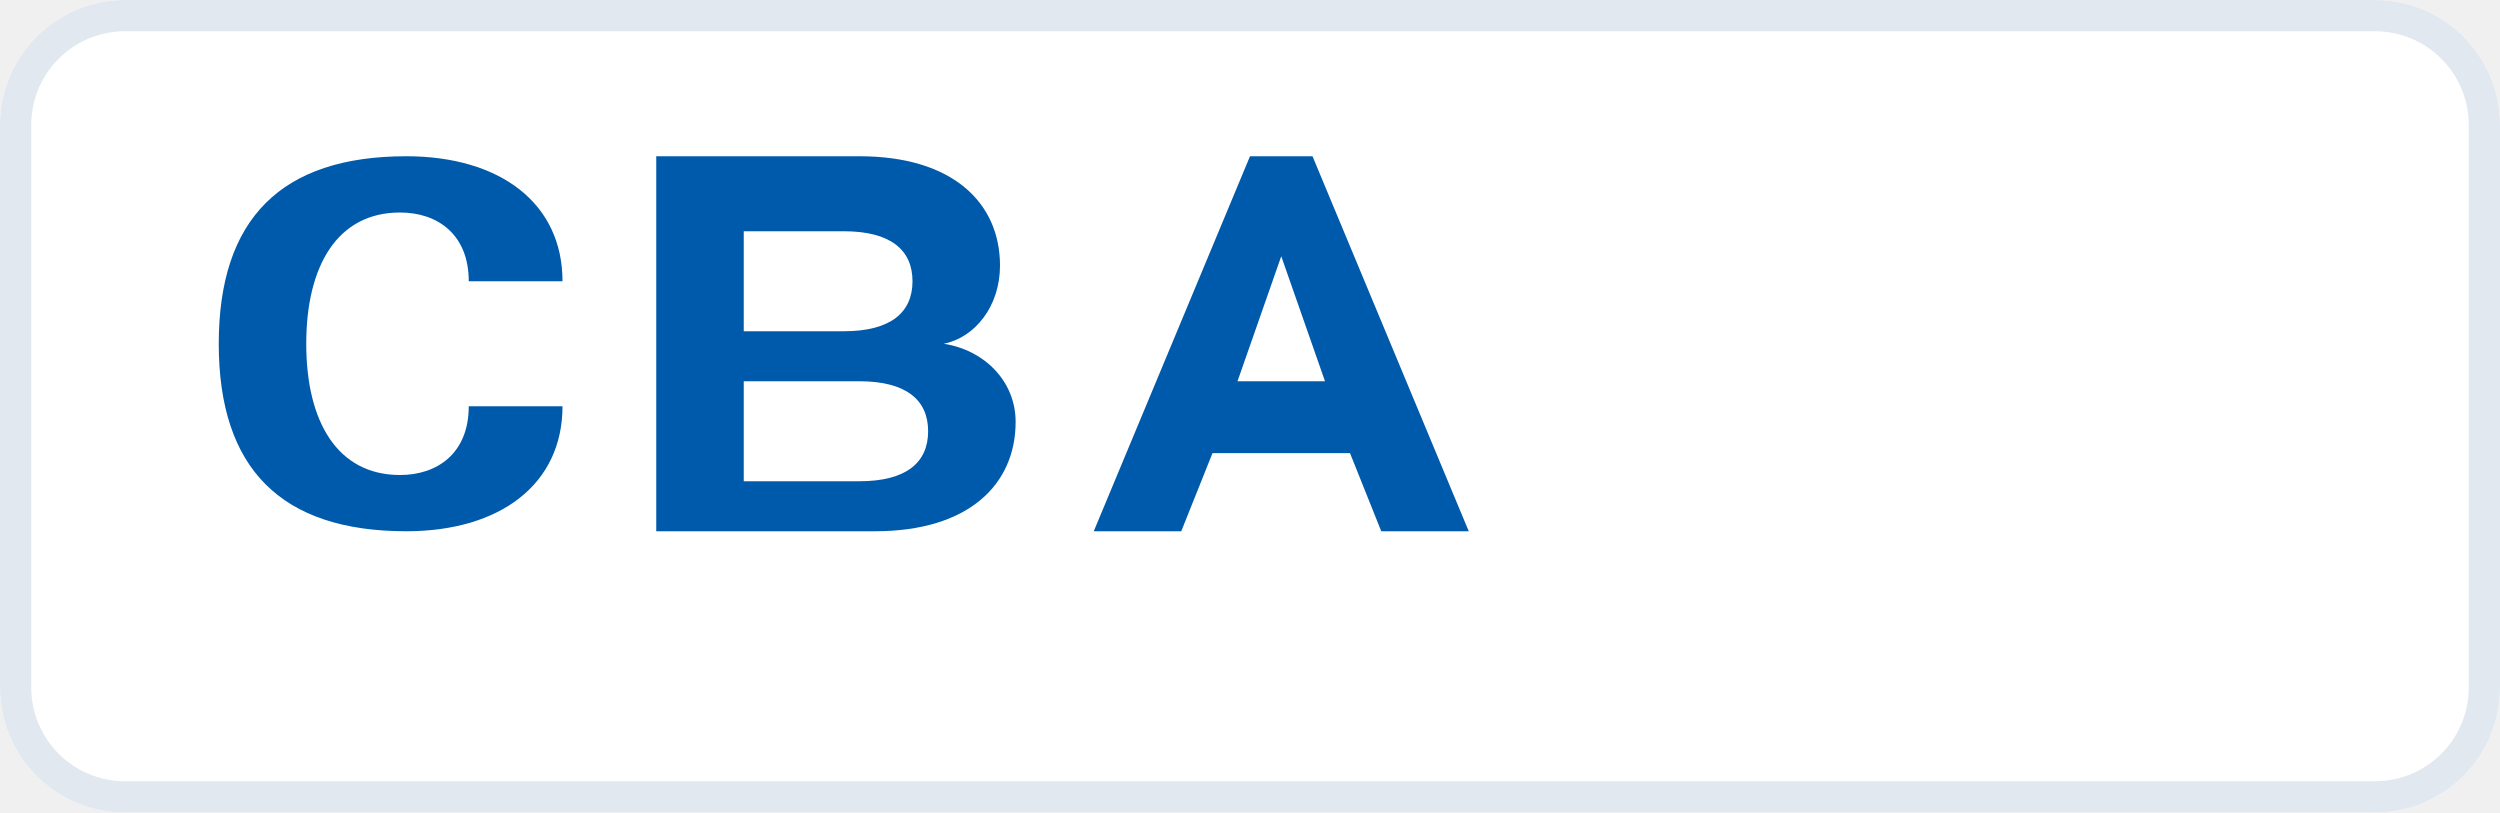
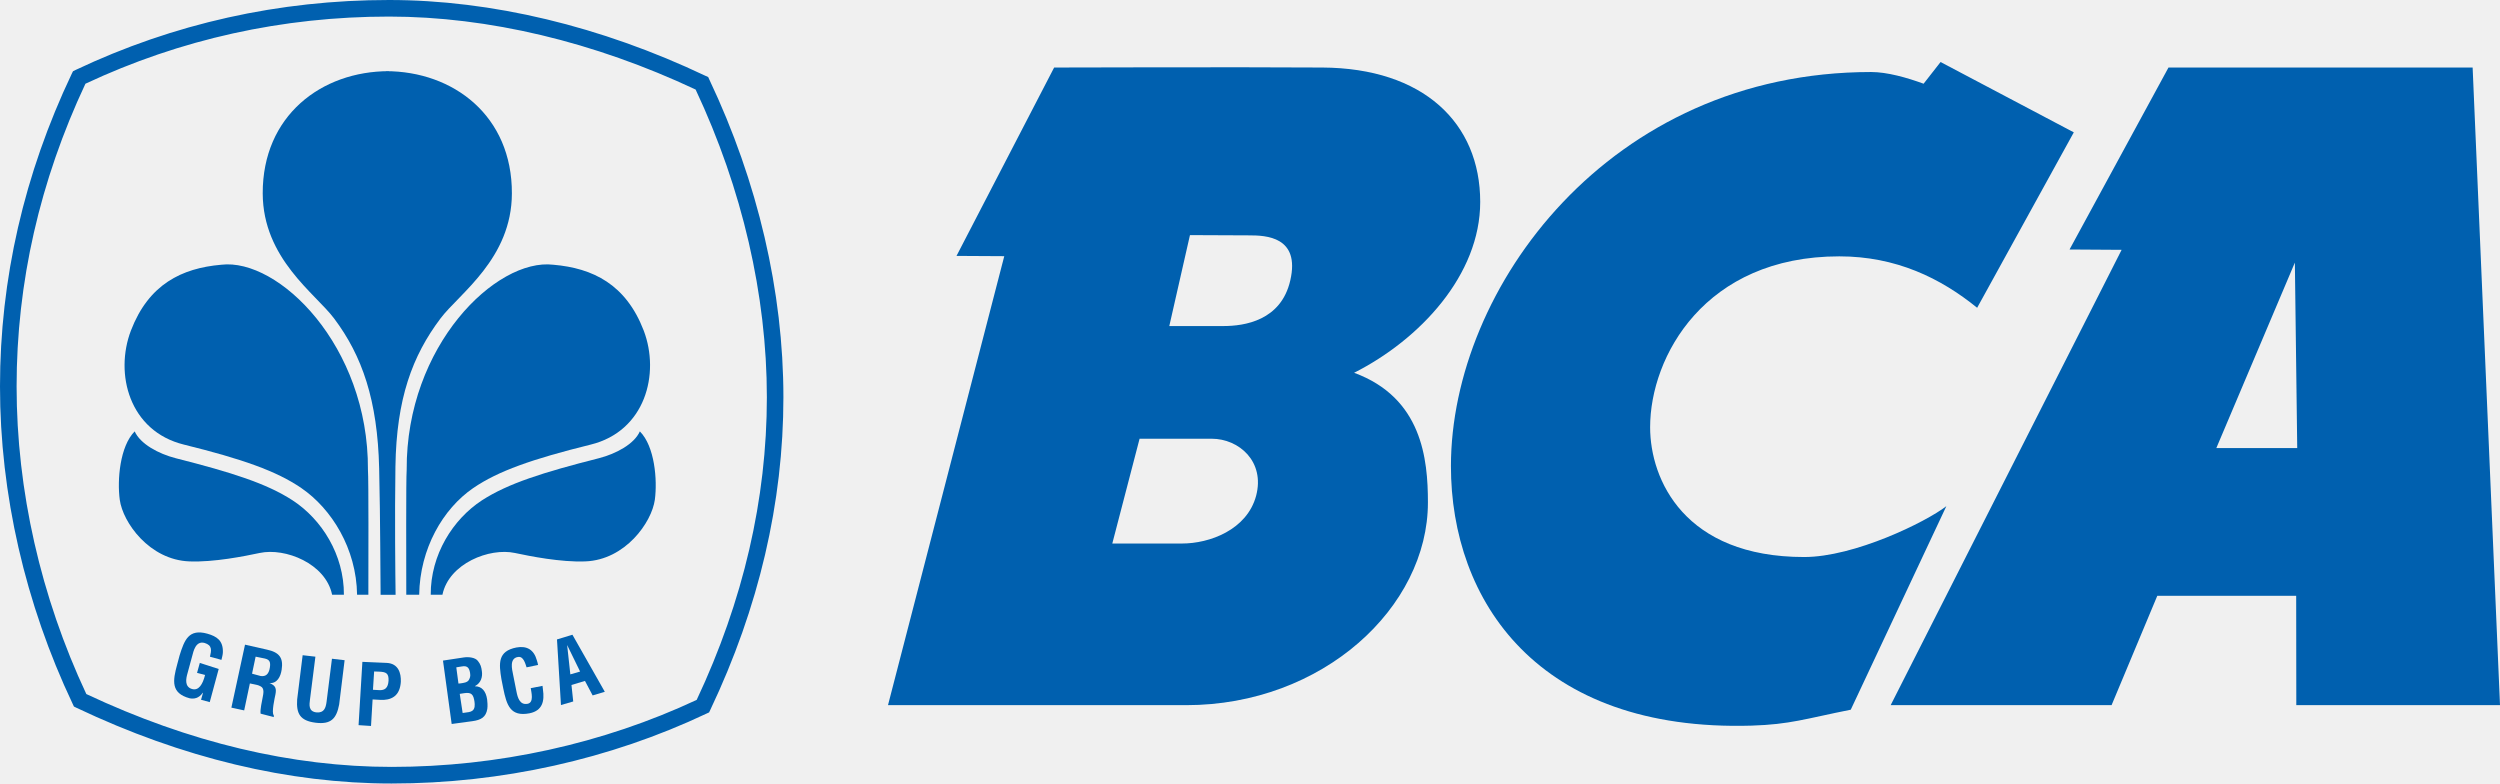
- <svg xmlns="http://www.w3.org/2000/svg" viewBox="0 0 80 26" width="80" height="26" fill="none">
-   <rect width="80" height="26" rx="4" fill="#FFFFFF" />
-   <g transform="translate(6, 4)">
-     <path d="M7 1 C3 1 1 3 1 7 C1 11 3 13 7 13 C10 13 12 11.5 12 9 L9 9 C9 10.5 8 11.2 6.8 11.2 C4.8 11.2 3.8 9.5 3.8 7 C3.8 4.5 4.8 2.8 6.8 2.8 C8 2.8 9 3.5 9 5 L12 5 C12 2.5 10 1 7 1 Z" fill="#005AAB" />
-     <path d="M15 1 L15 13 L22 13 C25 13 26.5 11.5 26.5 9.5 C26.5 8.2 25.5 7.2 24.2 7 C25.2 6.8 26 5.8 26 4.5 C26 2.5 24.5 1 21.5 1 L15 1 Z M17.8 3.4 L21 3.4 C22.5 3.4 23.2 4 23.2 5 C23.2 6 22.5 6.6 21 6.6 L17.8 6.6 L17.8 3.4 Z M17.8 8.2 L21.5 8.2 C23 8.2 23.7 8.8 23.7 9.8 C23.7 10.8 23 11.4 21.5 11.4 L17.8 11.4 L17.8 8.2 Z" fill="#005AAB" />
-     <path d="M34 1 L29 13 L31.8 13 L32.8 10.5 L37.2 10.5 L38.2 13 L41 13 L36 1 L34 1 Z M35 4.2 L36.4 8.2 L33.6 8.2 L35 4.2 Z" fill="#005AAB" />
-   </g>
-   <rect x="0.5" y="0.5" width="79" height="25" rx="3.5" stroke="#E2E8F0" />
+ <svg xmlns="http://www.w3.org/2000/svg" viewBox="0 0 1000 313.403" xml:space="preserve" id="svg2" version="1.1">
+   <defs id="defs6" />
+   <path d="m 147.347,237.883 c 0,-12.491 0.136,-45.879 -0.172,-49.992 0.268,-49.682 -35.854,-84.728 -58.675,-81.996 -15.791,1.37 -29.025,7.809 -36.131,26.333 -6.586,17.263 -0.698,40.225 21.199,45.613 23.414,5.786 37.086,10.601 46.981,17.393 12.124,8.315 22.021,24.202 22.284,42.669" style="fill:#0060af;fill-opacity:1;fill-rule:nonzero;stroke:none" id="path20" />
+   <path d="m 156.693,313.403 c -41.285,0 -83.713,-10.168 -126.086,-30.28 l -1.04,-0.511 -0.497,-1.06 C 10.056,241.415 0,197.514 0,154.563 0,111.676 9.643,69.654 28.672,29.57 l 0.523,-1.065 1.06,-0.531 C 69.451,9.406 111.617,-4.4667969e-5 155.619,-4.4667969e-5 c 40.991,0 84.767,10.471 126.577,30.333 l 1.074,0.477 0.494,1.085 c 19.379,40.878 29.599,84.767 29.599,127.007 0,42.076 -9.813,84.134 -29.215,124.986 l -0.511,1.074 -1.079,0.497 c -38.598,18.272 -82.125,27.943 -125.865,27.943 M 34.529,277.62 c 41.163,19.362 82.216,29.141 122.164,29.141 42.358,0 84.485,-9.259 121.983,-26.81 18.628,-39.587 28.07,-80.329 28.07,-121.048 0,-40.883 -9.855,-83.411 -28.497,-123.085 -40.575,-19.074 -82.95,-29.189 -122.63,-29.189 -42.601,0 -83.434,9.036 -121.446,26.861 C 15.927,72.341 6.64,113.052 6.64,154.563 c 0,41.59 9.652,84.134 27.889,123.057" style="fill:#0060af;fill-opacity:1;fill-rule:nonzero;stroke:none" id="path22" />
+   <path d="m 137.562,237.903 c 0.076,-16.011 -8.86,-30.169 -20.541,-37.778 -10.361,-6.724 -24.27,-11.143 -46.709,-16.834 -6.936,-1.774 -14.192,-5.716 -16.438,-10.739 -5.942,5.987 -7.021,19.447 -5.976,27.313 1.215,9.103 11.853,24.106 27.87,24.694 9.781,0.393 22.148,-2.105 28.079,-3.365 10.231,-2.21 26.417,4.198 28.994,16.689" style="fill:#0060af;fill-opacity:1;fill-rule:nonzero;stroke:none" id="path24" />
+   <path d="m 155.619,28.466 c -27.158,0 -50.617,17.91 -50.532,48.902 0.085,26.061 21.043,40.013 28.522,49.978 11.302,15.017 17.419,32.791 18.054,59.989 0.494,21.645 0.469,43.019 0.579,50.594 l 5.995,0 c -0.104,-7.925 -0.376,-30.616 -0.065,-51.264 0.407,-27.206 6.744,-44.302 18.051,-59.319 7.544,-9.965 28.486,-23.917 28.531,-49.978 0.102,-30.992 -23.343,-48.902 -50.478,-48.902" style="fill:#0060af;fill-opacity:1;fill-rule:nonzero;stroke:none" id="path26" />
+   <path d="m 162.513,237.883 c 0,-12.491 -0.141,-45.879 0.161,-49.992 -0.266,-49.682 35.834,-84.728 58.675,-81.996 15.791,1.37 29.011,7.809 36.137,26.333 6.58,17.263 0.658,40.225 -21.213,45.613 -23.425,5.786 -37.08,10.601 -47,17.393 -12.11,8.315 -21.315,24.202 -21.597,42.669" style="fill:#0060af;fill-opacity:1;fill-rule:nonzero;stroke:none" id="path28" />
+   <path d="m 172.292,237.903 c -0.085,-16.011 8.849,-30.169 20.495,-37.778 10.403,-6.724 24.329,-11.143 46.749,-16.834 6.95,-1.774 14.198,-5.716 16.404,-10.739 5.97,5.987 7.047,19.447 6.001,27.313 -1.24,9.103 -11.85,24.106 -27.839,24.694 -9.779,0.393 -22.21,-2.105 -28.115,-3.365 -10.191,-2.21 -26.423,4.198 -29.011,16.689" style="fill:#0060af;fill-opacity:1;fill-rule:nonzero;stroke:none" id="path30" />
+   <path d="m 180.669,289.593 -3.475,-25.358 8.389,-1.271 c 2.043,-0.28 4.529,0.076 5.524,1.356 1.099,1.336 1.435,2.441 1.647,4.193 0.316,2.167 -0.311,4.673 -2.752,5.922 l 0,0.076 c 2.727,0 4.374,1.958 4.851,5.264 0.071,0.698 0.277,2.385 0.071,3.792 -0.554,3.348 -2.551,4.425 -5.922,4.896 z m 5.399,-4.54 c 0.995,-0.142 2.003,-0.195 2.791,-0.698 1.206,-0.788 1.096,-2.475 0.93,-3.727 -0.421,-2.752 -1.139,-3.797 -4.057,-3.365 l -1.834,0.282 1.161,7.648 z m -1.757,-11.717 c 1.11,-0.18 2.616,-0.314 3.244,-1.367 0.328,-0.704 0.749,-1.263 0.472,-2.828 -0.342,-1.856 -0.958,-3.006 -3.314,-2.56 l -2.195,0.353 0.865,6.498" style="fill:#0060af;fill-opacity:1;fill-rule:nonzero;stroke:none" id="path32" />
+   <path d="m 217.007,274.342 c 0.065,0.472 0.141,0.997 0.17,1.469 0.678,4.625 -0.17,8.454 -5.368,9.508 -7.685,1.481 -9.157,-3.294 -10.51,-9.979 l -0.72,-3.616 c -1.06,-6.397 -1.514,-11.239 5.979,-12.731 4.224,-0.771 7.015,0.91 8.177,5.114 0.181,0.627 0.407,1.249 0.492,1.879 l -4.597,0.949 c -0.531,-1.579 -1.235,-4.402 -3.303,-4.165 -3.713,0.446 -2.486,5.066 -2.105,6.996 l 1.382,6.942 c 0.415,2.099 1.24,5.453 4.453,4.806 2.608,-0.523 1.472,-4.586 1.24,-6.25" style="fill:#0060af;fill-opacity:1;fill-rule:nonzero;stroke:none" id="path34" />
+   <path d="m 224.384,282.016 -1.591,-26.242 6.176,-1.885 12.949,22.824 -4.862,1.455 -3.068,-5.8 -5.399,1.622 0.698,6.594 z m 3.752,-12.265 3.902,-1.13 -5.182,-10.618" style="fill:#0060af;fill-opacity:1;fill-rule:nonzero;stroke:none" id="path36" />
+   <path d="m 71.835,262.176 c 1.933,-6.188 3.665,-10.742 11.039,-8.719 3.947,1.102 6.394,2.842 6.278,7.428 -0.019,1.02 -0.356,2.06 -0.576,3.068 l -4.591,-1.268 c 0.602,-2.532 0.983,-4.54 -2.136,-5.501 -3.605,-0.989 -4.484,3.382 -4.981,5.269 l -1.868,6.88 c -0.593,2.043 -1.305,5.419 1.868,6.289 2.622,0.706 4.213,-1.867 5.162,-5.625 l -3.212,-0.85 1.11,-3.981 7.552,2.43 -3.585,13.259 -3.475,-0.944 0.783,-2.803 -0.099,0 c -1.599,2.292 -3.551,2.532 -5.261,2.204 -7.552,-2.043 -6.764,-6.979 -4.961,-13.573" style="fill:#0060af;fill-opacity:1;fill-rule:nonzero;stroke:none" id="path38" />
+   <path d="m 99.945,273.376 -2.274,10.787 -5.12,-1.108 5.456,-25.188 8.728,1.972 c 5.108,1.102 6.651,3.376 5.928,8.058 -0.413,2.687 -1.738,5.583 -4.973,5.348 l -0.034,-0.044 c 2.735,0.958 2.967,2.337 2.489,4.721 -0.206,1.014 -1.627,7.171 -0.647,8.165 l 0.034,0.754 -5.298,-1.382 c -0.22,-1.706 0.528,-4.775 0.825,-6.473 0.299,-1.503 0.777,-3.622 -0.749,-4.419 -1.195,-0.636 -1.639,-0.605 -2.989,-0.915 z m 0.873,-3.902 3.447,0.929 c 2.094,0.302 3.258,-0.783 3.67,-3.311 0.373,-2.32 -0.11,-3.227 -1.989,-3.676 l -3.696,-0.749" style="fill:#0060af;fill-opacity:1;fill-rule:nonzero;stroke:none" id="path40" />
+   <path d="m 132.782,263.495 5.063,0.588 -2.181,17.707 c -1.06,5.614 -3.229,8.069 -9.406,7.301 -6.284,-0.794 -7.775,-3.656 -7.394,-9.315 l 2.195,-17.692 5.103,0.585 -2.19,17.297 c -0.232,1.879 -0.667,4.662 2.676,4.998 2.964,0.226 3.636,-1.738 3.97,-4.179" style="fill:#0060af;fill-opacity:1;fill-rule:nonzero;stroke:none" id="path42" />
+   <path d="m 143.428,290.06 1.523,-25.321 9.728,0.421 c 4.597,0.226 5.801,3.981 5.656,7.564 -0.133,2.178 -0.814,4.611 -2.712,5.931 -1.557,1.122 -3.557,1.387 -5.413,1.297 l -3.17,-0.176 -0.633,10.612 z m 5.755,-14.147 2.577,0.144 c 2.094,0.076 3.481,-0.751 3.662,-3.825 0.102,-2.953 -1.014,-3.453 -3.727,-3.571 l -2.043,-0.07" style="fill:#0060af;fill-opacity:1;fill-rule:nonzero;stroke:none" id="path44" />
+   <path d="m 829.522,52.939 -38.663,70.174 c -14.593,-11.85 -32.413,-20.572 -55.149,-20.572 -53.804,0 -75.658,40.106 -75.658,68.357 0,20.97 13.731,51.911 61.605,51.911 20.094,0 48.662,-13.98 56.883,-20.34 l -38.239,81.413 c -18.227,3.636 -24.214,5.891 -39.643,6.368 -85.685,2.557 -120.311,-50.08 -120.285,-103.867 0.057,-71.104 63.275,-157.577 168.074,-157.577 6.422,0 14.277,2.221 20.993,4.682 l 6.787,-8.68" style="fill:#0060af;fill-opacity:1;fill-rule:nonzero;stroke:none" id="path46" />
+   <path d="M 989.052,27.011 1000,282.064 l -81.478,0 -0.048,-43.743 -55.558,0 -18.286,43.743 -88.364,0 92.382,-182.13 -20.832,-0.136 39.581,-72.788 z m -71.106,78.026 -31.413,74.186 32.359,0" style="fill:#0060af;fill-opacity:1;fill-rule:nonzero;stroke:none" id="path48" />
+   <path d="m 528.935,27.011 c 40.349,0.226 63.15,22.128 63.15,53.767 0,29.166 -24.047,54.985 -50.444,68.335 27.177,9.99 29.528,34.515 29.528,51.866 0,41.917 -42.062,81.086 -96.736,81.086 l -119.237,0 46.511,-179.593 -19.105,-0.11 39.055,-75.35 c 0,0 74.466,-0.226 107.277,0 M 489.348,130.42 c 8.346,0 23.083,-2.113 26.768,-18.266 4.037,-17.534 -9.793,-18.006 -16.427,-18.006 l -23.705,-0.104 -8.267,36.377 z m -33.515,45.071 -10.914,41.917 27.912,0 c 10.982,0 25.948,-5.45 29.616,-19.091 3.622,-13.681 -6.84,-22.826 -17.783,-22.826" style="fill:#0060af;fill-opacity:1;fill-rule:nonzero;stroke:none" id="path50" />
</svg>
